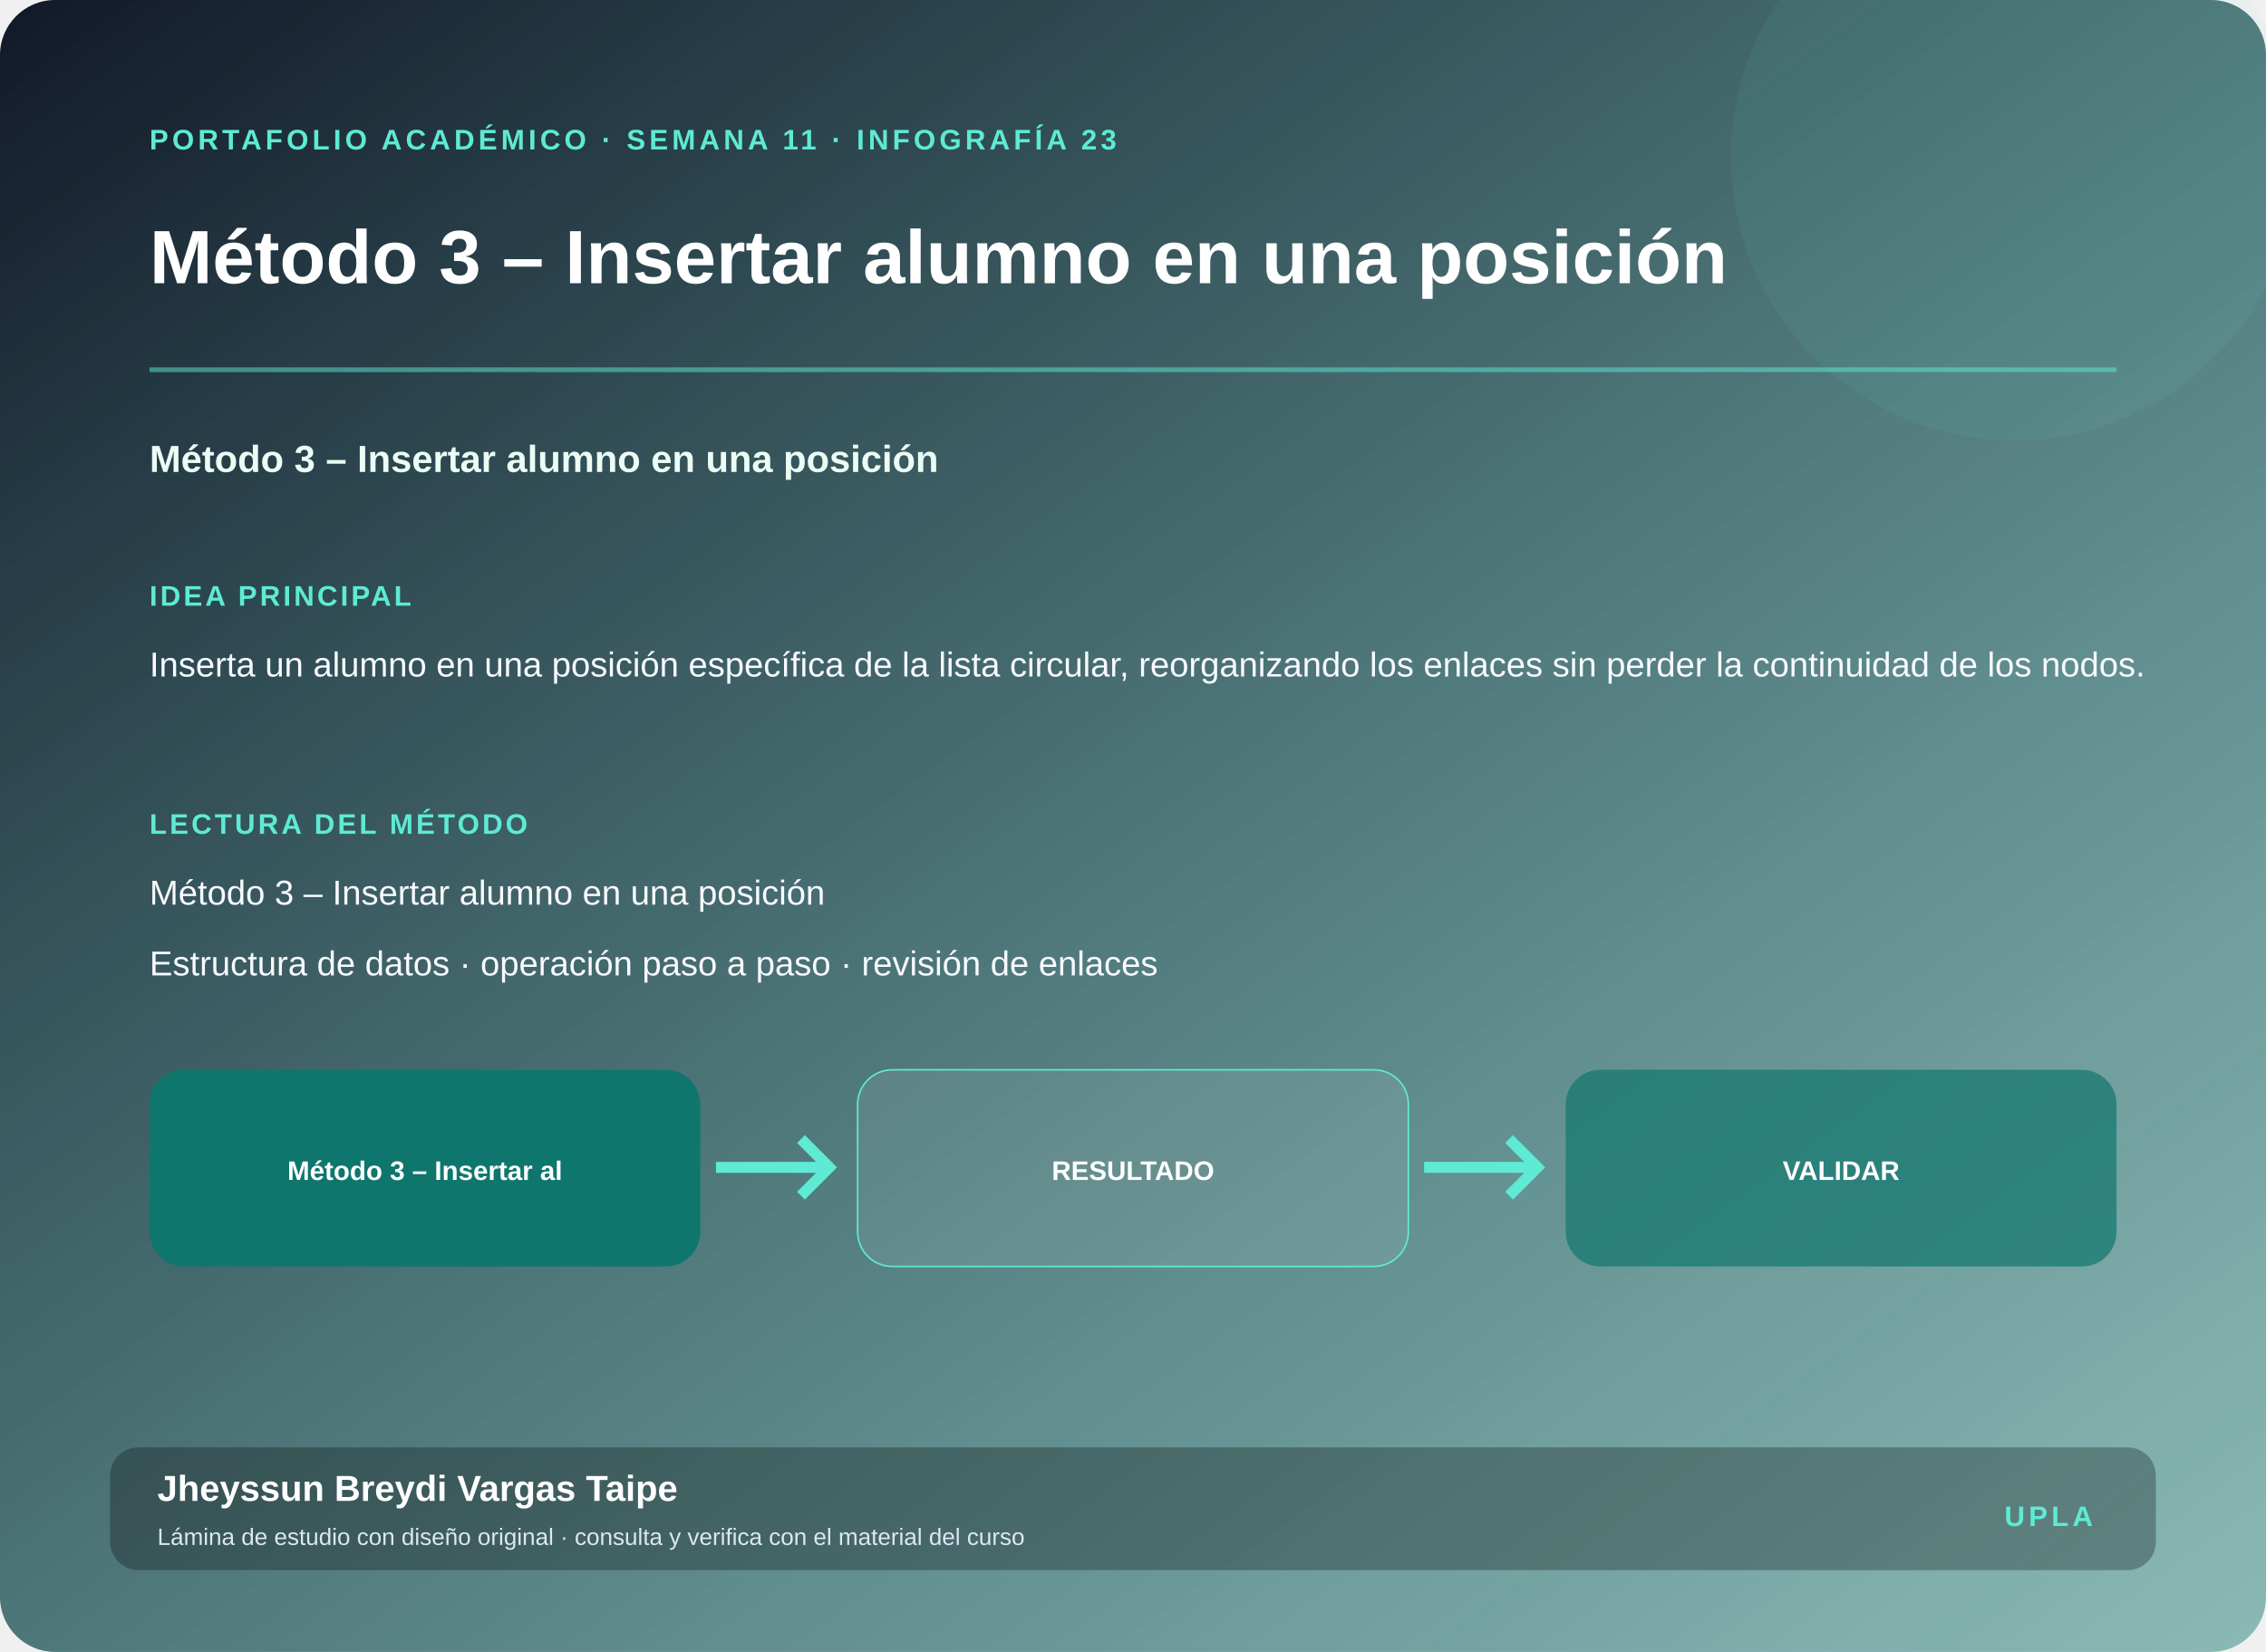
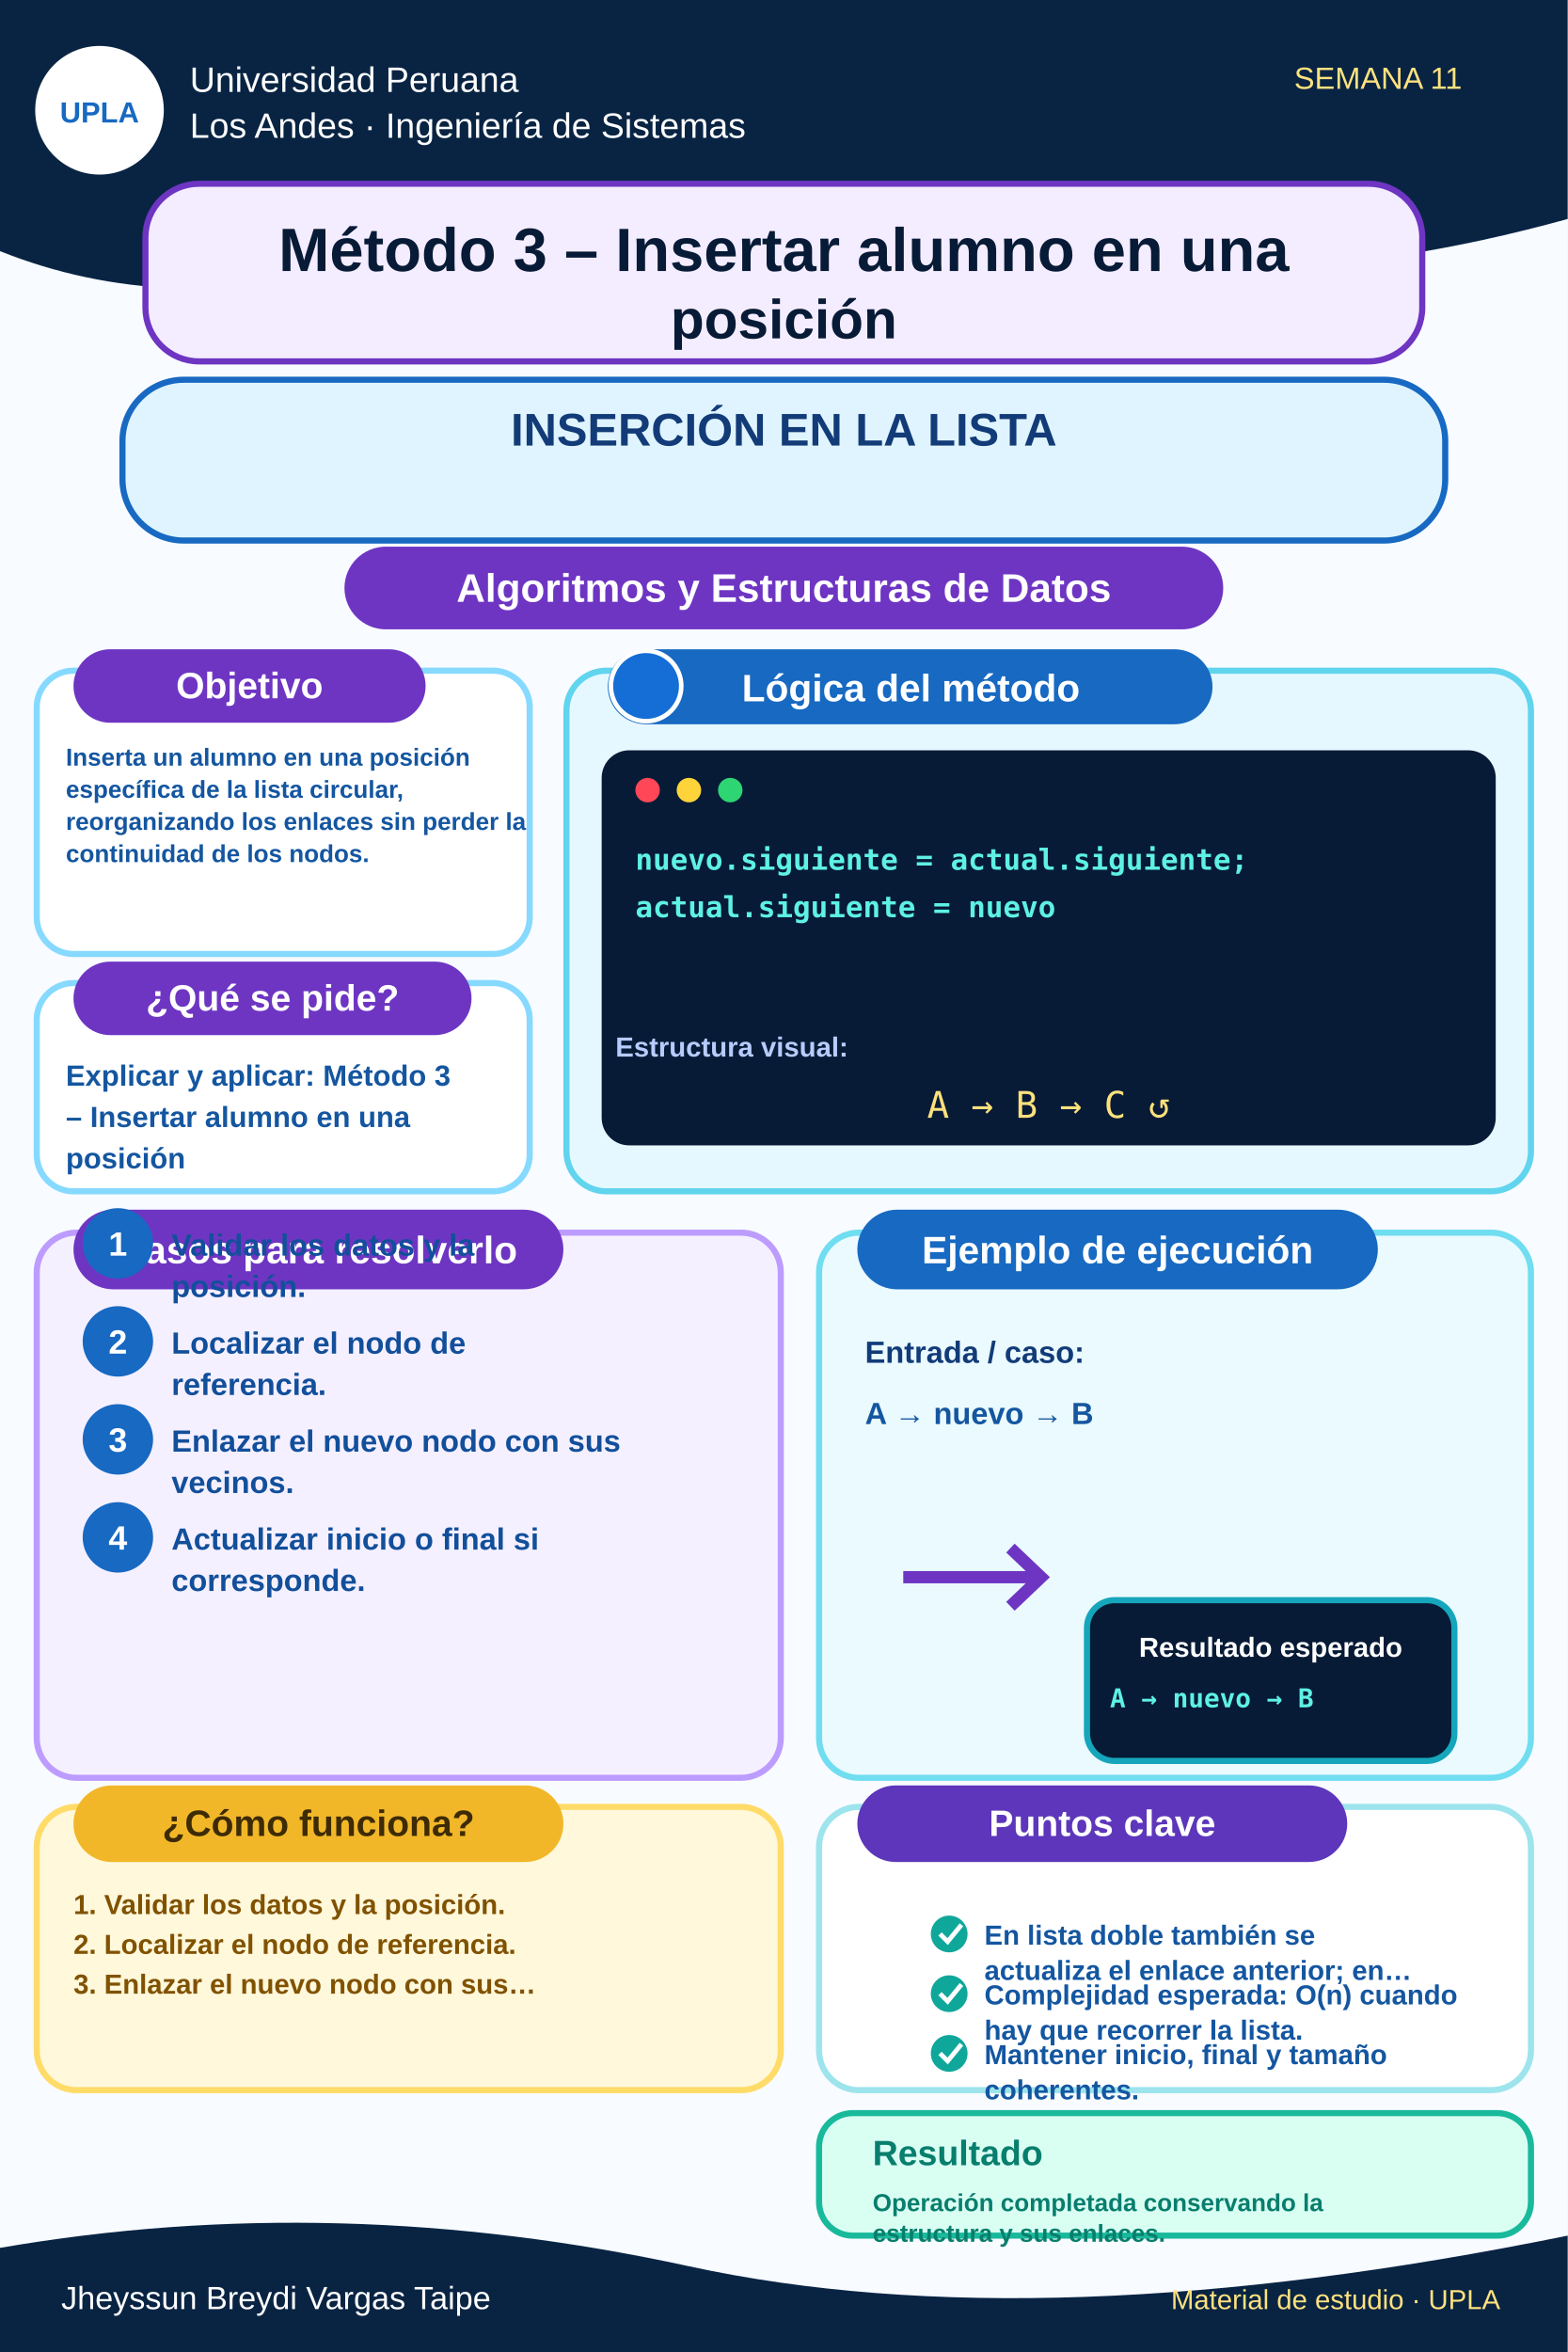
- <svg xmlns="http://www.w3.org/2000/svg" viewBox="0 0 1440 1050" role="img" aria-labelledby="t d">
-   <defs>
-     <linearGradient id="g" x1="0" y1="0" x2="1" y2="1">
-       <stop stop-color="#111827" />
-       <stop offset="1" stop-color="#0f766e" stop-opacity=".45" />
-     </linearGradient>
-   </defs>
-   <rect width="1440" height="1050" rx="35" fill="url(#g)" />
-   <circle cx="1280" cy="100" r="180" fill="#5eead4" opacity=".06" />
-   <text x="95" y="95" class="kicker">PORTAFOLIO ACADÉMICO · SEMANA 11 · INFOGRAFÍA 23</text>
-   <text x="95" y="180" class="title">Método 3 – Insertar alumno en una posición</text>
-   <path d="M95 235H1345" stroke="#5eead4" opacity=".5" stroke-width="3" />
-   <text x="95" y="300" class="subtitle">Método 3 – Insertar alumno en una posición</text>
-   <text x="95" y="385" class="label">IDEA PRINCIPAL</text>
-   <text x="95" y="430" class="body">Inserta un alumno en una posición específica de la lista circular, reorganizando los enlaces sin perder la continuidad de los nodos.</text>
-   <text x="95" y="530" class="label">LECTURA DEL MÉTODO</text>
-   <text x="95" y="575" class="body">Método 3 – Insertar alumno en una posición</text>
-   <text x="95" y="620" class="body">Estructura de datos · operación paso a paso · revisión de enlaces</text>
-   <rect x="95" y="680" width="350" height="125" rx="22" fill="#0f766e" />
-   <rect x="545" y="680" width="350" height="125" rx="22" fill="#fff" fill-opacity=".08" stroke="#5eead4" />
-   <rect x="995" y="680" width="350" height="125" rx="22" fill="#0f766e" opacity=".7" />
-   <text x="270" y="750" class="node">Método 3 – Insertar al</text>
-   <text x="720" y="750" class="node">RESULTADO</text>
-   <text x="1170" y="750" class="node">VALIDAR</text>
-   <path d="M455 742h72m-18-18 18 18-18 18M905 742h72m-18-18 18 18-18 18" stroke="#5eead4" stroke-width="7" fill="none" />
-   <rect x="70" y="920" width="1300" height="78" rx="18" fill="#000" opacity=".28" />
-   <text x="100" y="954" class="foot">Jheyssun Breydi Vargas Taipe</text>
-   <text x="100" y="982" class="note">Lámina de estudio con diseño original · consulta y verifica con el material del curso</text>
-   <text x="1330" y="970" class="kicker" text-anchor="end">UPLA</text>
-   <style>.kicker{font:700 18px 'Segoe UI',Arial;letter-spacing:2.4px;fill:#5eead4}.title{font:800 48px 'Segoe UI',Arial;fill:#fff}.subtitle{font:700 24px 'Segoe UI',Arial;fill:#ecfdf5}.label{font:800 18px 'Segoe UI',Arial;letter-spacing:1.8px;fill:#5eead4}.body{font:500 22px 'Segoe UI',Arial;fill:#f7faff}.small{font:700 18px 'Segoe UI',Arial;fill:#fff;text-anchor:middle}.node{font:700 17px 'Segoe UI',Arial;fill:#fff;text-anchor:middle}.foot{font:800 23px 'Segoe UI',Arial;fill:#fff}.note{font:500 15px 'Segoe UI',Arial;fill:#dce7f4}</style>
+ <svg xmlns="http://www.w3.org/2000/svg" viewBox="0 0 1024 1536" role="img" aria-labelledby="t d">
+   <rect width="1024" height="1536" fill="#f8fbff" />
+   <path d="M0 0H1024V143Q800 205 620 151T240 173Q110 208 0 164Z" fill="#092443" />
+   <circle cx="65" cy="72" r="42" fill="#fff" />
+   <text x="65" y="80" text-anchor="middle" font-family="Arial" font-size="19" font-weight="900" fill="#1769c2">UPLA</text>
+   <text x="124" y="60" font-family="Trebuchet MS,Arial" font-size="23" fill="white">Universidad Peruana</text>
+   <text x="124" y="90" font-family="Trebuchet MS,Arial" font-size="23" fill="white">Los Andes · Ingeniería de Sistemas</text>
+   <text x="955" y="58" text-anchor="end" font-family="Trebuchet MS,Arial" font-size="20" fill="#ffe27f">SEMANA 11</text>
+   <rect x="95" y="120" width="834" height="116" rx="35" fill="#f4ecff" stroke="#6e35c3" stroke-width="4" />
+   <text x="512" y="177" text-anchor="middle" font-family="Trebuchet MS,Comic Sans MS,Arial" font-size="40" font-weight="900" fill="#071b36">Método 3 – Insertar alumno en una</text>
+   <text x="512" y="221" text-anchor="middle" font-family="Trebuchet MS,Comic Sans MS,Arial" font-size="36" font-weight="900" fill="#071b36">posición</text>
+   <rect x="80" y="248" width="864" height="105" rx="40" fill="#dff4ff" stroke="#1769c2" stroke-width="4" />
+   <text x="512" y="291" text-anchor="middle" font-family="Trebuchet MS,Comic Sans MS,Arial" font-size="30" font-weight="900" fill="#123b78">
+     <tspan x="512" dy="0">INSERCIÓN EN LA LISTA</tspan>
+   </text>
+   <rect x="225" y="357" width="574" height="54" rx="27" fill="#6e35c3" />
+   <text x="512" y="393" text-anchor="middle" font-family="Trebuchet MS,Arial" font-size="26" font-weight="800" fill="white">Algoritmos y Estructuras de Datos</text>
+   <rect x="24" y="438" width="322" height="185" rx="24" fill="white" stroke="#86d9ff" stroke-width="4" />
+   <rect x="48" y="424" width="230" height="48" rx="24" fill="#6e35c3" />
+   <text x="163" y="456" text-anchor="middle" font-family="Trebuchet MS,Arial" font-size="24" font-weight="900" fill="white">Objetivo</text>
+   <text x="43" y="500" font-family="Trebuchet MS,Comic Sans MS,Arial" font-size="16" font-weight="600" fill="#1456a0">
+     <tspan x="43" dy="0">Inserta un alumno en una posición</tspan>
+     <tspan x="43" dy="21">específica de la lista circular,</tspan>
+     <tspan x="43" dy="21">reorganizando los enlaces sin perder la</tspan>
+     <tspan x="43" dy="21">continuidad de los nodos.</tspan>
+   </text>
+   <rect x="24" y="642" width="322" height="136" rx="24" fill="white" stroke="#86d9ff" stroke-width="4" />
+   <rect x="48" y="628" width="260" height="48" rx="24" fill="#6e35c3" />
+   <text x="178" y="660" text-anchor="middle" font-family="Trebuchet MS,Arial" font-size="24" font-weight="900" fill="white">¿Qué se pide?</text>
+   <text x="43" y="709" font-family="'Trebuchet MS','Comic Sans MS',Arial" font-size="19" font-weight="600" fill="#1456a0">
+     <tspan x="43" dy="0">Explicar y aplicar: Método 3</tspan>
+     <tspan x="43" dy="27">– Insertar alumno en una</tspan>
+     <tspan x="43" dy="27">posición</tspan>
+   </text>
+   <rect x="370" y="438" width="630" height="340" rx="26" fill="#e6f8ff" stroke="#61d4ee" stroke-width="4" />
+   <rect x="397" y="424" width="395" height="49" rx="25" fill="#1769c2" />
+   <circle cx="422" cy="448" r="23" fill="#146ed6" stroke="white" stroke-width="3" />
+   <text x="595" y="458" text-anchor="middle" font-family="Trebuchet MS,Arial" font-size="25" font-weight="900" fill="white">Lógica del método</text>
+   <rect x="393" y="490" width="584" height="258" rx="18" fill="#071b36" />
+   <circle cx="423" cy="516" r="8" fill="#ff4757" />
+   <circle cx="450" cy="516" r="8" fill="#ffd43b" />
+   <circle cx="477" cy="516" r="8" fill="#2ed573" />
+   <text x="415" y="568" font-family="Consolas,monospace" font-size="19" font-weight="700" fill="#5ef1e4">
+     <tspan x="415" dy="0">nuevo.siguiente = actual.siguiente;</tspan>
+     <tspan x="415" dy="31">actual.siguiente = nuevo</tspan>
+   </text>
+   <text x="402" y="690" font-family="'Trebuchet MS','Comic Sans MS',Arial" font-size="18" font-weight="700" fill="#b7ccff">
+     <tspan x="402" dy="0">Estructura visual:</tspan>
+   </text>
+   <text x="685" y="730" text-anchor="middle" font-family="Consolas,monospace" font-size="24" fill="#ffe17c">A → B → C ↺</text>
+   <rect x="24" y="805" width="486" height="356" rx="26" fill="#f5f0ff" stroke="#bd9cff" stroke-width="4" />
+   <rect x="48" y="790" width="320" height="52" rx="26" fill="#6e35c3" />
+   <text x="208" y="825" text-anchor="middle" font-family="Trebuchet MS,Arial" font-size="25" font-weight="900" fill="white">Pasos para resolverlo</text>
+   <circle cx="77" cy="812" r="23" fill="#1769c2" />
+   <text x="77" y="820" text-anchor="middle" font-family="Arial" font-size="22" font-weight="900" fill="white">1</text>
+   <text x="112" y="820" font-family="'Trebuchet MS','Comic Sans MS',Arial" font-size="20" font-weight="600" fill="#124f9b">
+     <tspan x="112" dy="0">Validar los datos y la</tspan>
+     <tspan x="112" dy="27">posición.</tspan>
+   </text>
+   <circle cx="77" cy="876" r="23" fill="#1769c2" />
+   <text x="77" y="884" text-anchor="middle" font-family="Arial" font-size="22" font-weight="900" fill="white">2</text>
+   <text x="112" y="884" font-family="'Trebuchet MS','Comic Sans MS',Arial" font-size="20" font-weight="600" fill="#124f9b">
+     <tspan x="112" dy="0">Localizar el nodo de</tspan>
+     <tspan x="112" dy="27">referencia.</tspan>
+   </text>
+   <circle cx="77" cy="940" r="23" fill="#1769c2" />
+   <text x="77" y="948" text-anchor="middle" font-family="Arial" font-size="22" font-weight="900" fill="white">3</text>
+   <text x="112" y="948" font-family="'Trebuchet MS','Comic Sans MS',Arial" font-size="20" font-weight="600" fill="#124f9b">
+     <tspan x="112" dy="0">Enlazar el nuevo nodo con sus</tspan>
+     <tspan x="112" dy="27">vecinos.</tspan>
+   </text>
+   <circle cx="77" cy="1004" r="23" fill="#1769c2" />
+   <text x="77" y="1012" text-anchor="middle" font-family="Arial" font-size="22" font-weight="900" fill="white">4</text>
+   <text x="112" y="1012" font-family="'Trebuchet MS','Comic Sans MS',Arial" font-size="20" font-weight="600" fill="#124f9b">
+     <tspan x="112" dy="0">Actualizar inicio o final si</tspan>
+     <tspan x="112" dy="27">corresponde.</tspan>
+   </text>
+   <rect x="535" y="805" width="465" height="356" rx="26" fill="#eafaff" stroke="#70ddf0" stroke-width="4" />
+   <rect x="560" y="790" width="340" height="52" rx="26" fill="#1769c2" />
+   <text x="730" y="825" text-anchor="middle" font-family="Trebuchet MS,Arial" font-size="25" font-weight="900" fill="white">Ejemplo de ejecución</text>
+   <text x="565" y="890" font-family="Trebuchet MS,Arial" font-size="20" font-weight="800" fill="#123b78">Entrada / caso:</text>
+   <text x="565" y="930" font-family="'Trebuchet MS','Comic Sans MS',Arial" font-size="20" font-weight="700" fill="#1456a0">
+     <tspan x="565" dy="0">A → nuevo → B</tspan>
+   </text>
+   <path d="M590 1030h90m-20-19 20 19-20 19" stroke="#6e35c3" stroke-width="8" fill="none" />
+   <rect x="710" y="1045" width="240" height="105" rx="18" fill="#071b36" stroke="#16a6bb" stroke-width="4" />
+   <text x="830" y="1082" text-anchor="middle" font-family="Trebuchet MS,Arial" font-size="18" font-weight="800" fill="white">Resultado esperado</text>
+   <text x="725" y="1115" font-family="Consolas,monospace" font-size="17" font-weight="600" fill="#5ef1e4">
+     <tspan x="725" dy="0">A → nuevo → B</tspan>
+   </text>
+   <rect x="24" y="1180" width="486" height="185" rx="26" fill="#fff8db" stroke="#ffdb68" stroke-width="4" />
+   <rect x="48" y="1166" width="320" height="50" rx="25" fill="#f2b728" />
+   <text x="208" y="1199" text-anchor="middle" font-family="Trebuchet MS,Arial" font-size="24" font-weight="900" fill="#3d2b05">¿Cómo funciona?</text>
+   <text x="48" y="1250" font-family="'Trebuchet MS','Comic Sans MS',Arial" font-size="18" font-weight="700" fill="#805200">
+     <tspan x="48" dy="0">1. Validar los datos y la posición.</tspan>
+     <tspan x="48" dy="26">2. Localizar el nodo de referencia.</tspan>
+     <tspan x="48" dy="26">3. Enlazar el nuevo nodo con sus…</tspan>
+   </text>
+   <rect x="535" y="1180" width="465" height="185" rx="26" fill="white" stroke="#9de4ed" stroke-width="4" />
+   <rect x="560" y="1166" width="320" height="50" rx="25" fill="#5d36bb" />
+   <text x="720" y="1199" text-anchor="middle" font-family="Trebuchet MS,Arial" font-size="24" font-weight="900" fill="white">Puntos clave</text>
+   <circle cx="620" cy="1263" r="12" fill="#10a79b" />
+   <path d="M614 1263l5 5 9-11" fill="none" stroke="white" stroke-width="3" />
+   <text x="643" y="1270" font-family="'Trebuchet MS','Comic Sans MS',Arial" font-size="18" font-weight="600" fill="#1456a0">
+     <tspan x="643" dy="0">En lista doble también se</tspan>
+     <tspan x="643" dy="23">actualiza el enlace anterior; en…</tspan>
+   </text>
+   <circle cx="620" cy="1302" r="12" fill="#10a79b" />
+   <path d="M614 1302l5 5 9-11" fill="none" stroke="white" stroke-width="3" />
+   <text x="643" y="1309" font-family="'Trebuchet MS','Comic Sans MS',Arial" font-size="18" font-weight="600" fill="#1456a0">
+     <tspan x="643" dy="0">Complejidad esperada: O(n) cuando</tspan>
+     <tspan x="643" dy="23">hay que recorrer la lista.</tspan>
+   </text>
+   <circle cx="620" cy="1341" r="12" fill="#10a79b" />
+   <path d="M614 1341l5 5 9-11" fill="none" stroke="white" stroke-width="3" />
+   <text x="643" y="1348" font-family="'Trebuchet MS','Comic Sans MS',Arial" font-size="18" font-weight="600" fill="#1456a0">
+     <tspan x="643" dy="0">Mantener inicio, final y tamaño</tspan>
+     <tspan x="643" dy="23">coherentes.</tspan>
+   </text>
+   <rect x="535" y="1380" width="465" height="80" rx="22" fill="#d9fff3" stroke="#19b99c" stroke-width="4" />
+   <text x="570" y="1414" font-family="Trebuchet MS,Arial" font-size="23" font-weight="900" fill="#087e6d">Resultado</text>
+   <text x="570" y="1444" font-family="'Trebuchet MS','Comic Sans MS',Arial" font-size="16" font-weight="600" fill="#087e6d">
+     <tspan x="570" dy="0">Operación completada conservando la</tspan>
+     <tspan x="570" dy="20">estructura y sus enlaces.</tspan>
+   </text>
+   <path d="M0 1468Q220 1430 450 1480T1024 1460V1536H0Z" fill="#092443" />
+   <text x="40" y="1508" font-family="Trebuchet MS,Arial" font-size="21" fill="white">Jheyssun Breydi Vargas Taipe</text>
+   <text x="980" y="1508" text-anchor="end" font-family="Trebuchet MS,Arial" font-size="18" fill="#ffe27f">Material de estudio · UPLA</text>
</svg>
